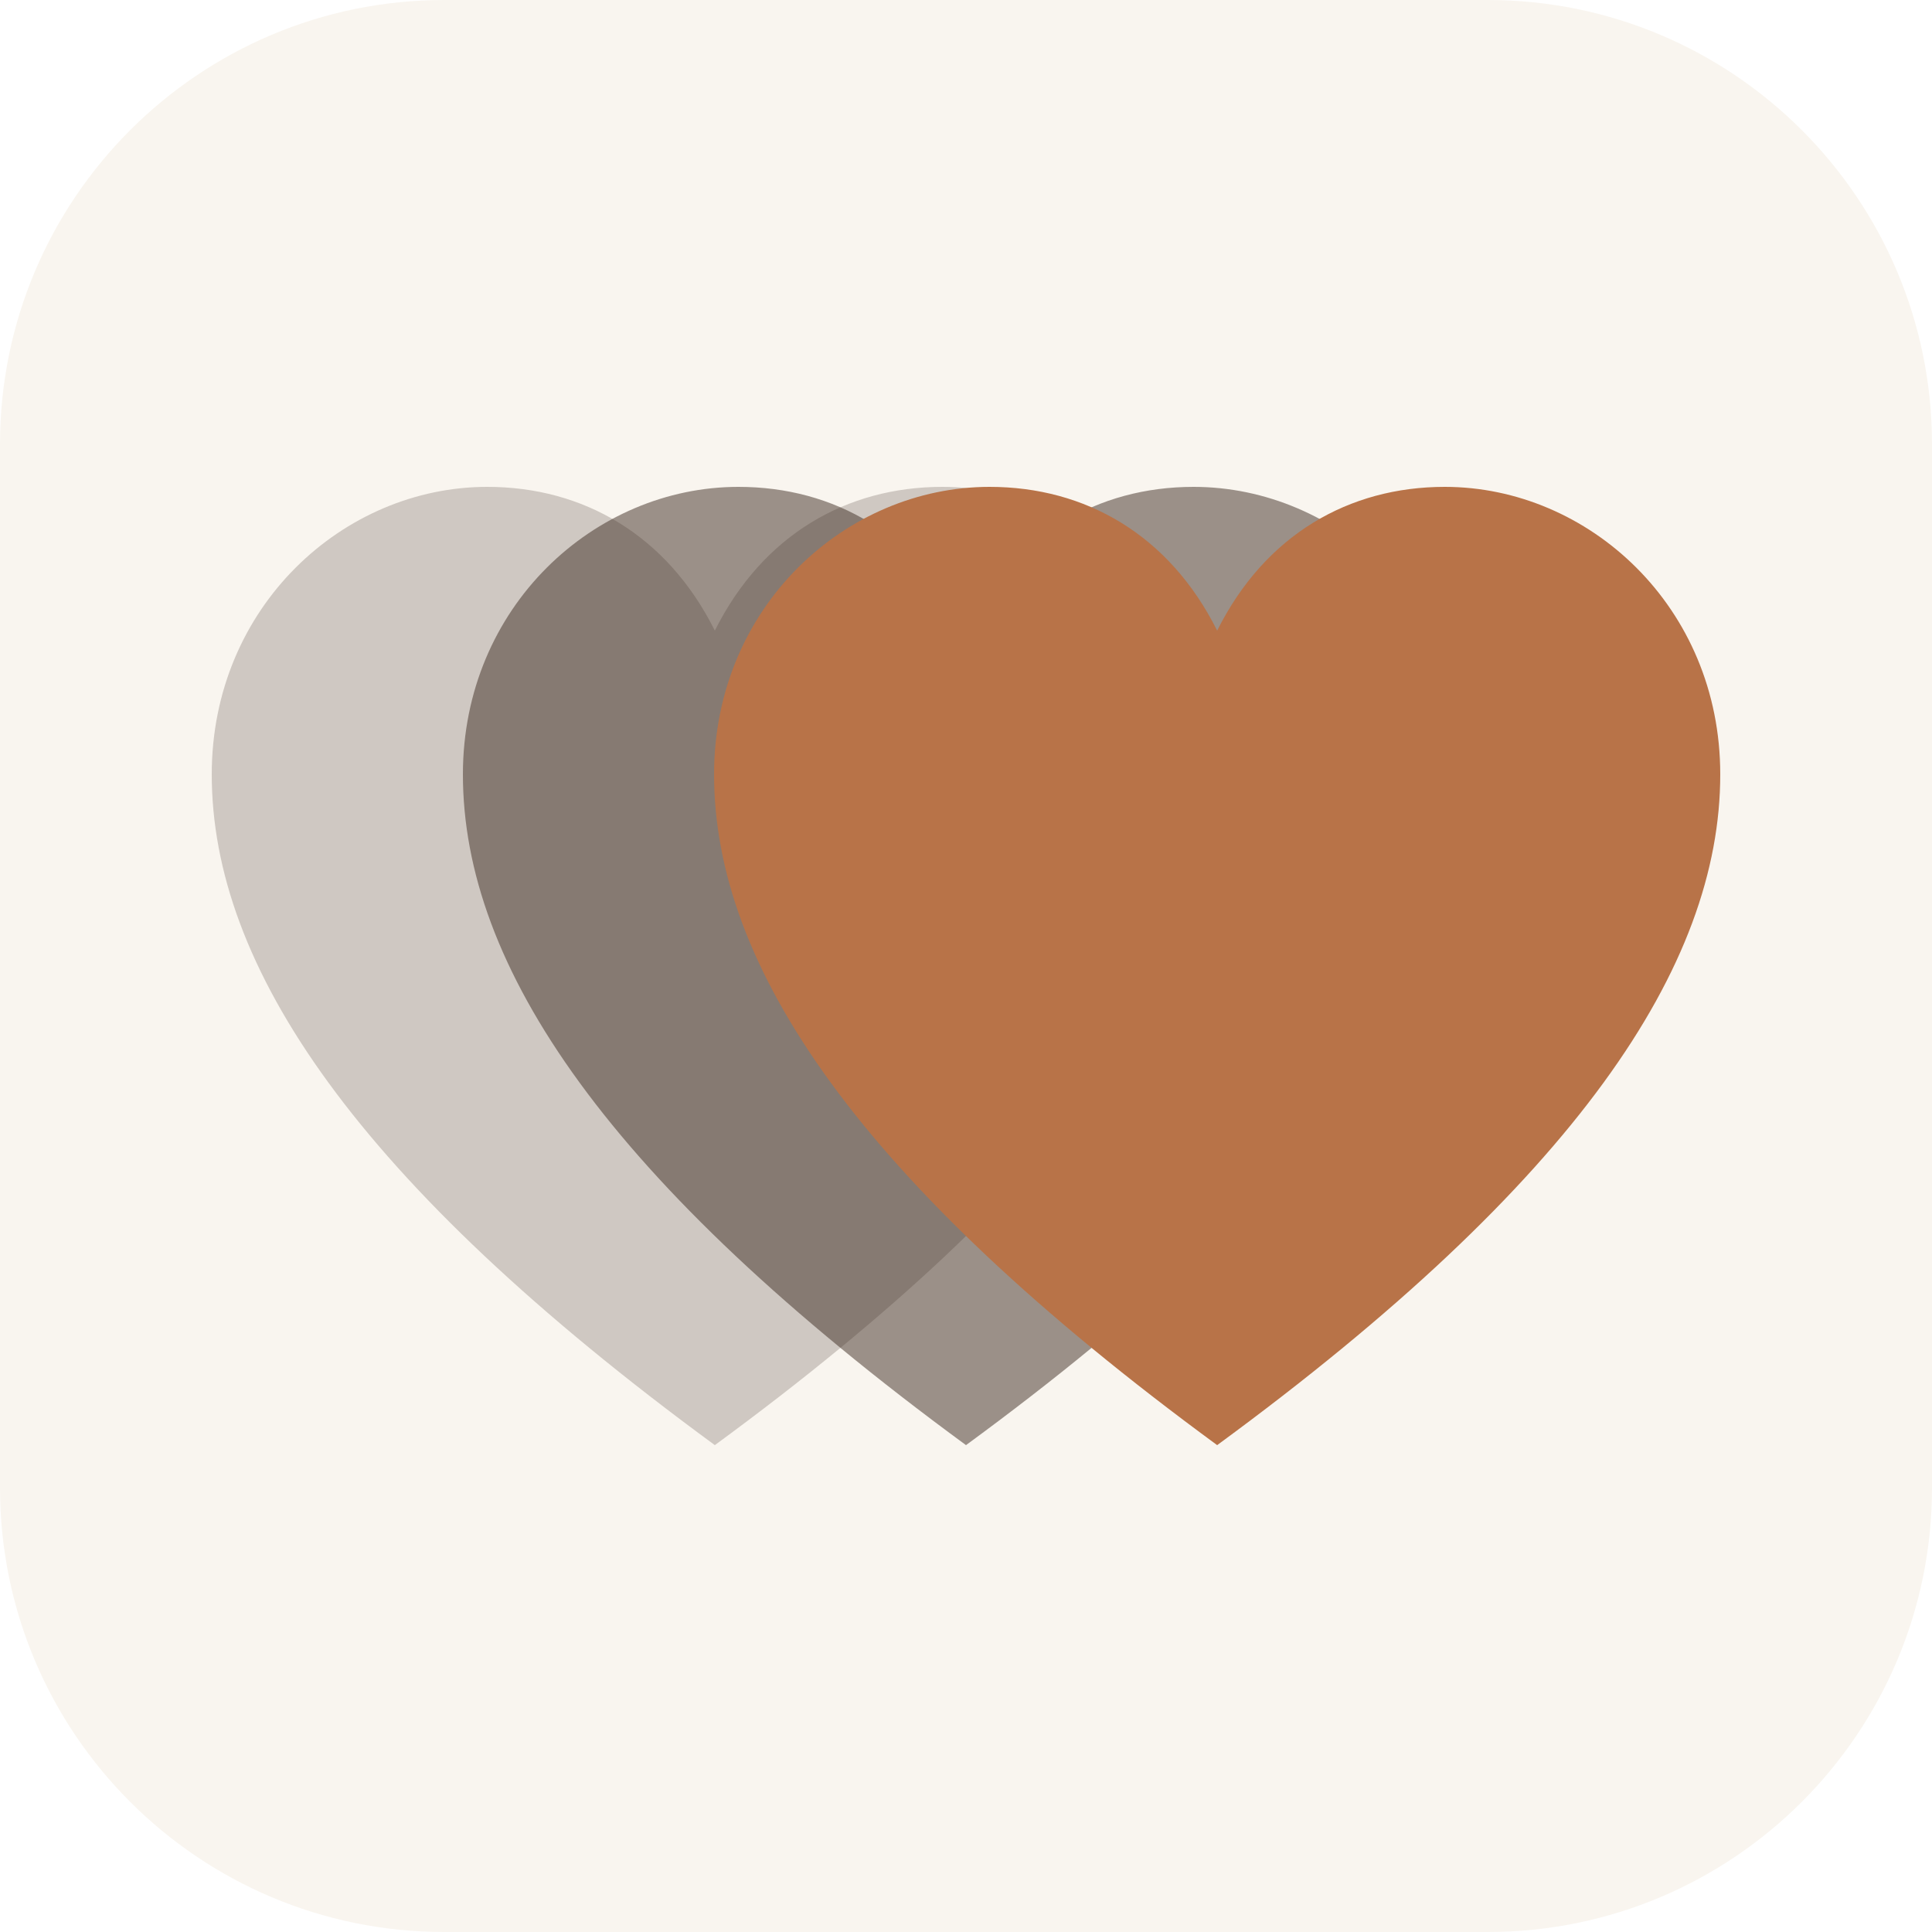
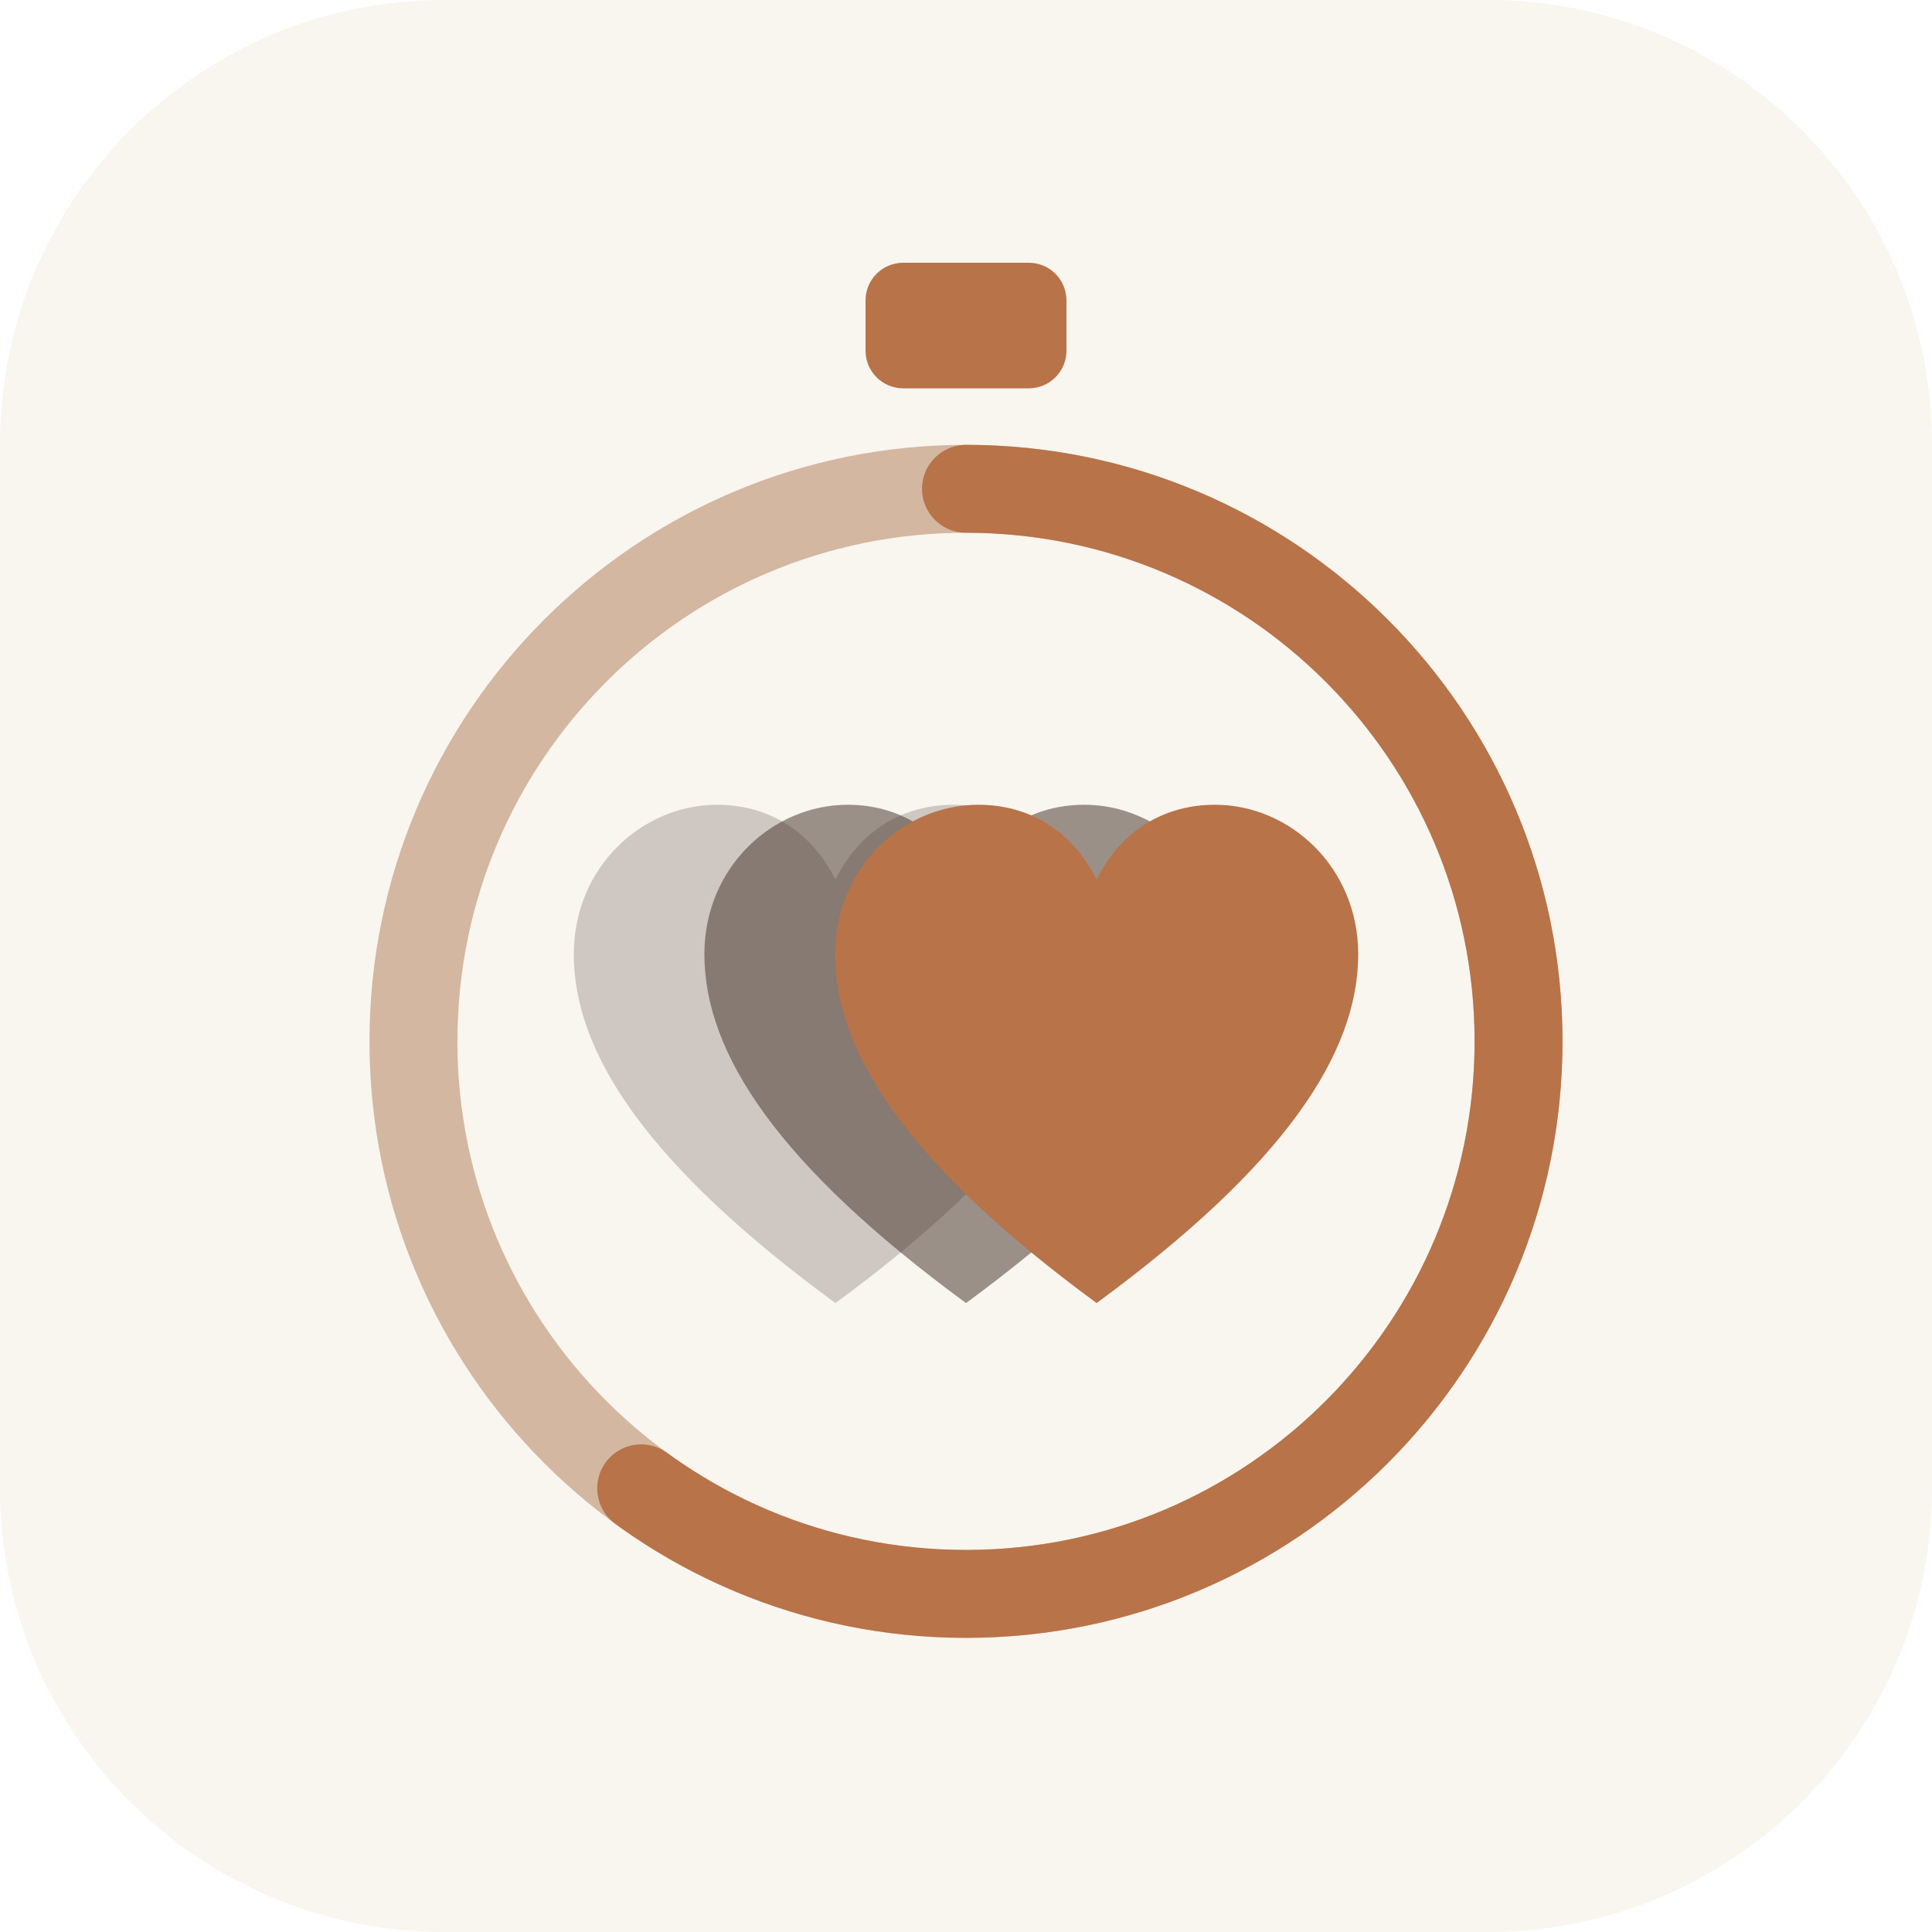
<svg xmlns="http://www.w3.org/2000/svg" viewBox="0 0 100 100" role="img" aria-label="tachyyy">
  <rect width="100" height="100" rx="23" fill="#f9f5ef" />
-   <path d="M50 90 C20 68 8 50 8 34 C8 20 19 10 31 10 C39 10 46 14 50 22 C54 14 61 10 69 10 C81 10 92 20 92 34 C92 50 80 68 50 90 Z" transform="translate(6 19) scale(0.62)" fill="#3e2c23" fill-opacity="0.22" />
-   <path d="M50 90 C20 68 8 50 8 34 C8 20 19 10 31 10 C39 10 46 14 50 22 C54 14 61 10 69 10 C81 10 92 20 92 34 C92 50 80 68 50 90 Z" transform="translate(19 19) scale(0.62)" fill="#3e2c23" fill-opacity="0.5" />
-   <path d="M50 90 C20 68 8 50 8 34 C8 20 19 10 31 10 C39 10 46 14 50 22 C54 14 61 10 69 10 C81 10 92 20 92 34 C92 50 80 68 50 90 Z" transform="translate(32 19) scale(0.62)" fill="#b87348" />
+   <g transform="translate(11 11) scale(0.65)">
+     <rect x="52" y="4" width="16" height="10" rx="3" fill="#b87348" />
+     <circle cx="60" cy="66" r="44" fill="none" stroke="#d3b7a1" stroke-width="7" />
+     <circle cx="60" cy="66" r="44" fill="none" stroke="#b87348" stroke-width="7" stroke-linecap="round" stroke-dasharray="165.9 276.5" transform="rotate(-90 60 66)" />
+     <g transform="translate(20 27) scale(0.8)">
+       <path d="M50 90 C20 68 8 50 8 34 C8 20 19 10 31 10 C39 10 46 14 50 22 C54 14 61 10 69 10 C81 10 92 20 92 34 C92 50 80 68 50 90 Z" transform="translate(6 19) scale(0.62)" fill="#3e2c23" fill-opacity="0.22" />
+       <path d="M50 90 C20 68 8 50 8 34 C8 20 19 10 31 10 C39 10 46 14 50 22 C54 14 61 10 69 10 C81 10 92 20 92 34 C92 50 80 68 50 90 Z" transform="translate(19 19) scale(0.62)" fill="#3e2c23" fill-opacity="0.5" />
+       <path d="M50 90 C20 68 8 50 8 34 C8 20 19 10 31 10 C39 10 46 14 50 22 C54 14 61 10 69 10 C81 10 92 20 92 34 C92 50 80 68 50 90 Z" transform="translate(32 19) scale(0.62)" fill="#b87348" />
+     </g>
+   </g>
</svg>
